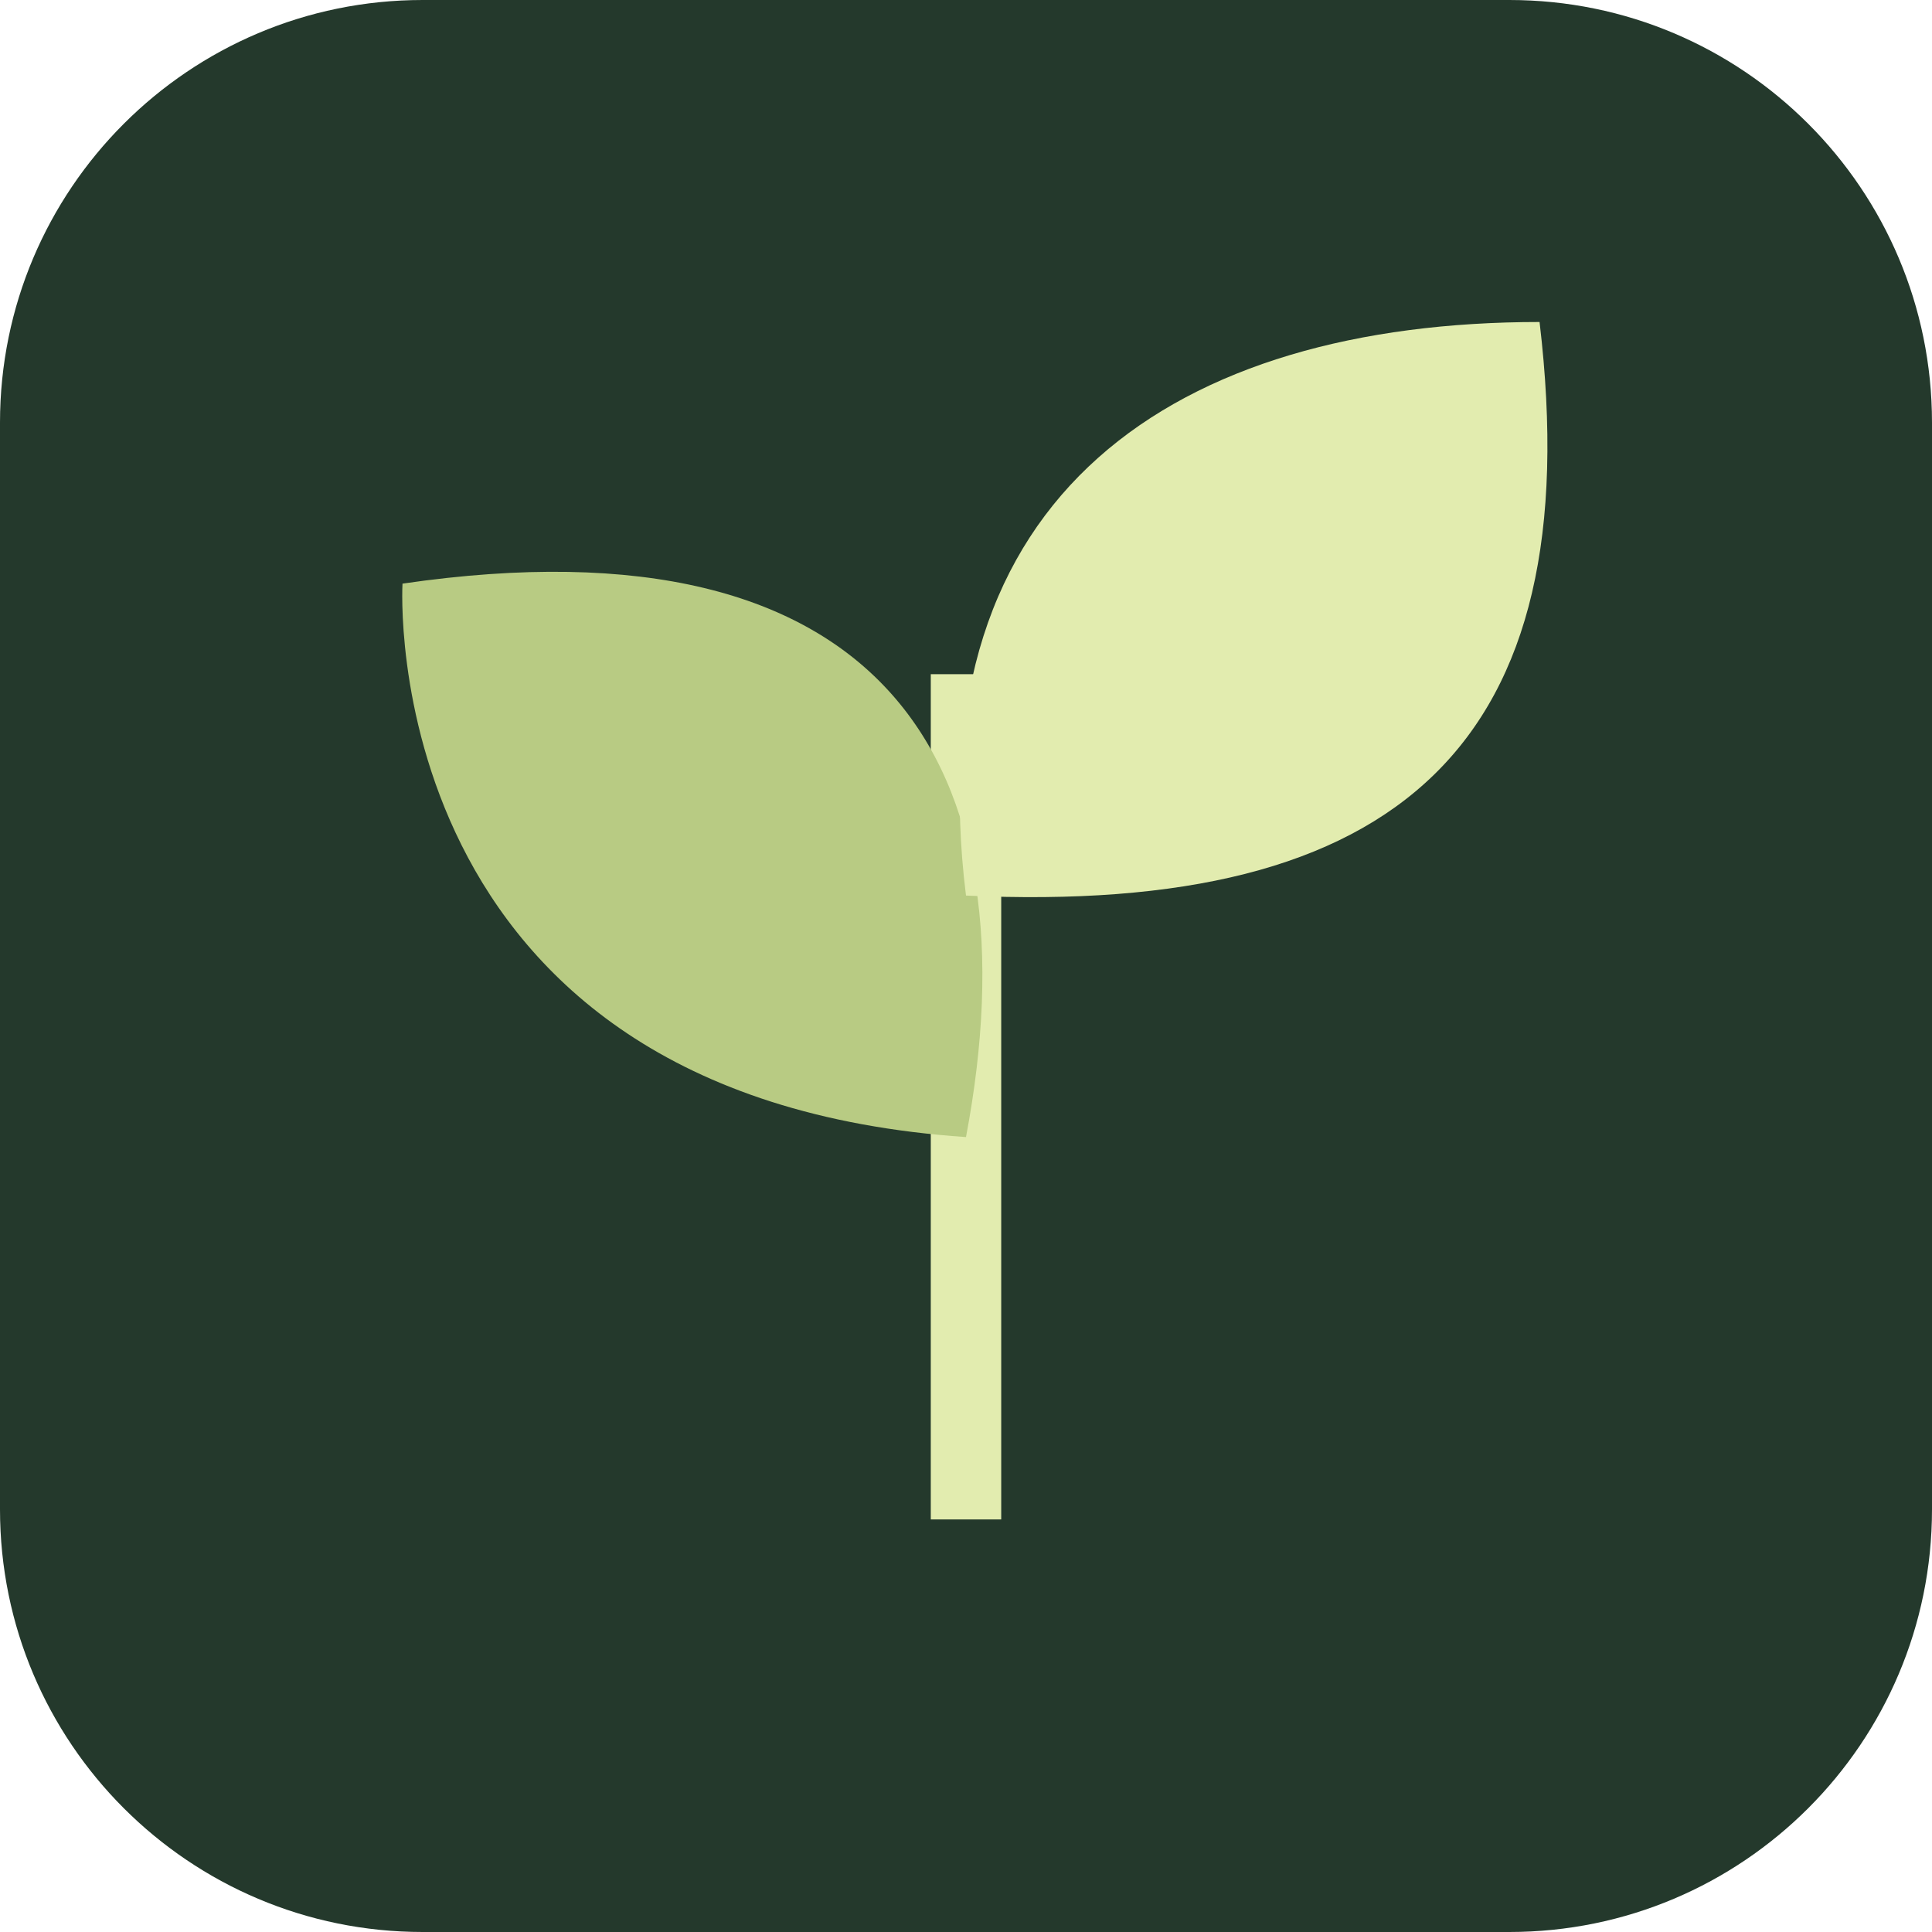
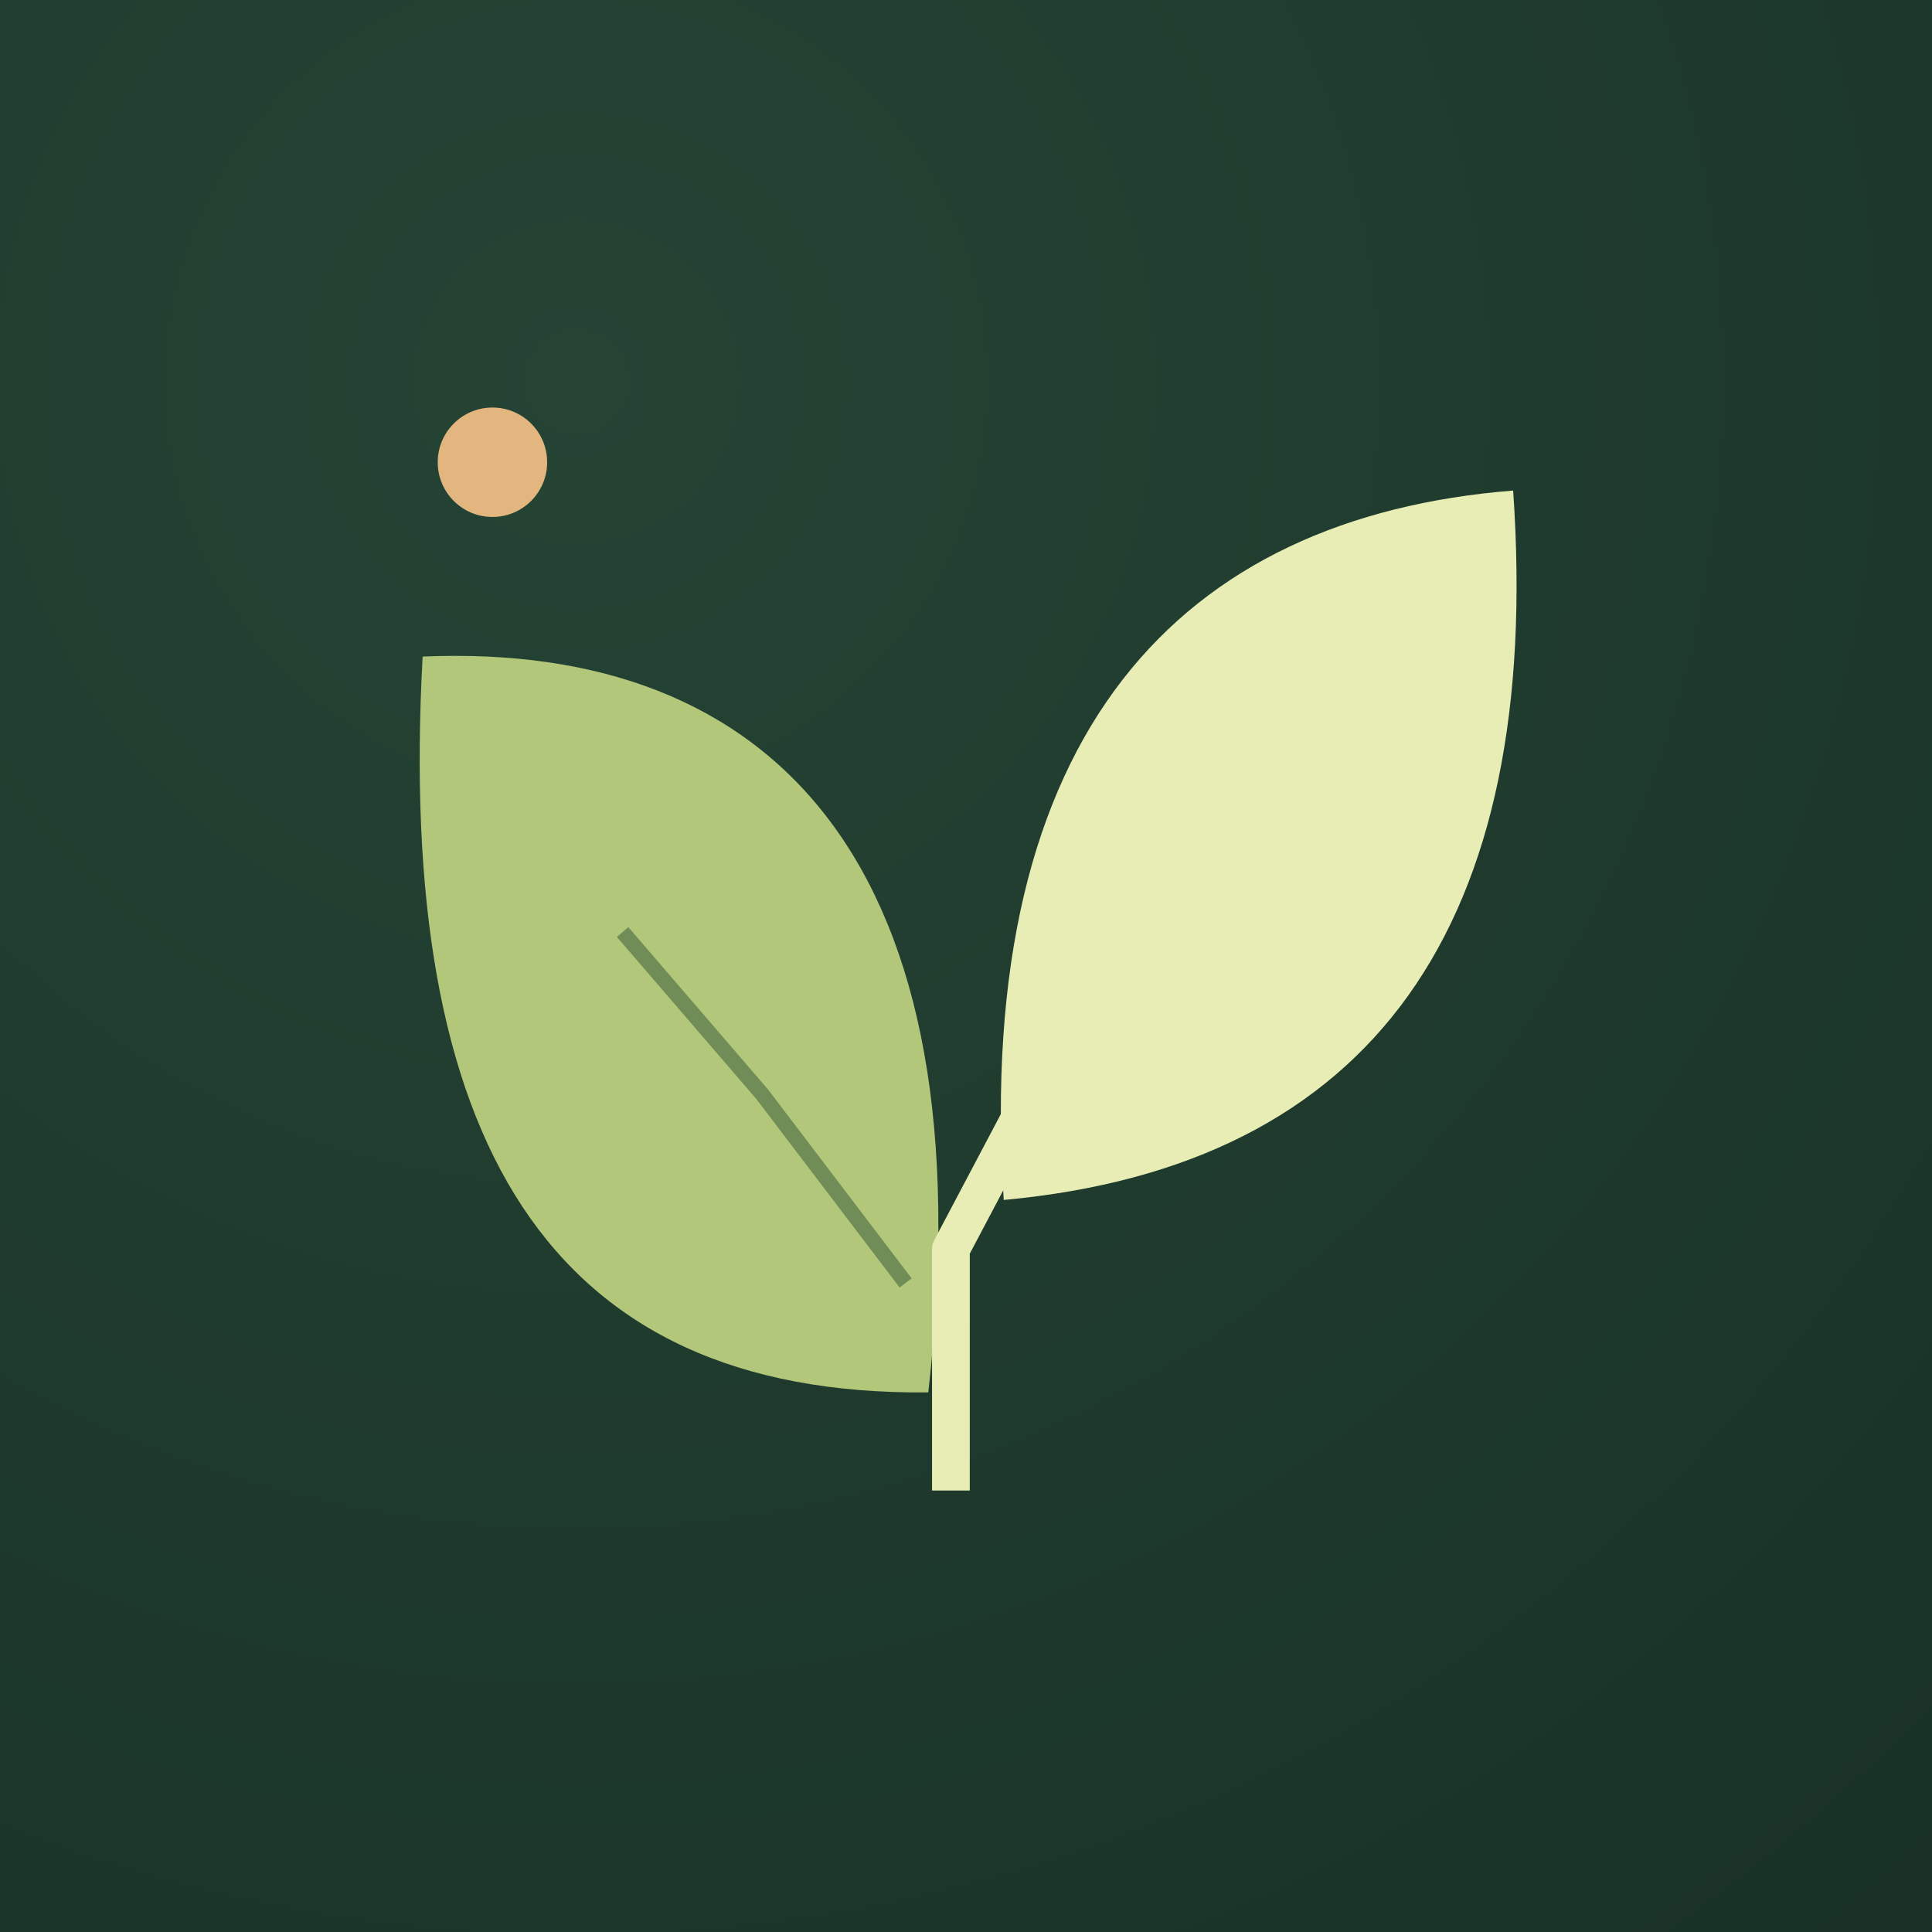
- <svg xmlns="http://www.w3.org/2000/svg" viewBox="0 0 192 192">
-   <rect width="192" height="192" rx="42" fill="#24392c" />
-   <path d="M96 151V67" stroke="#e2ecaf" stroke-width="7" />
-   <path d="M96 113C37 109 40 58 40 58c48-7 63 18 56 55" fill="#b8cb83" />
-   <path d="M96 89c-5-40 21-57 57-57 5 42-14 59-57 57" fill="#e2ecaf" />
+ <svg xmlns="http://www.w3.org/2000/svg" viewBox="0 0 512 512">
+   <defs>
+     <radialGradient id="bg" cx="30%" cy="20%" r="110%">
+       <stop stop-color="#254434" />
+       <stop offset="1" stop-color="#183026" />
+     </radialGradient>
+   </defs>
+   <rect width="512" height="512" fill="url(#bg)" />
+   <path d="M246 369C145 370 105 302 112 174C205 170 262 229 246 369" fill="#b2c77a" />
+   <path d="M266 318C258 194 313 137 401 130C409 245 364 309 266 318" fill="#e7edb5" />
+   <path d="M252 395V331L280 278L333 221" fill="none" stroke="#e7edb5" stroke-width="10" stroke-linejoin="round" />
+   <path d="M240 340L202 290L165 247" fill="none" stroke="#708d57" stroke-width="4" stroke-linejoin="round" />
+   <circle cx="130.5" cy="122.5" r="14.5" fill="#e2b67e" />
</svg>
